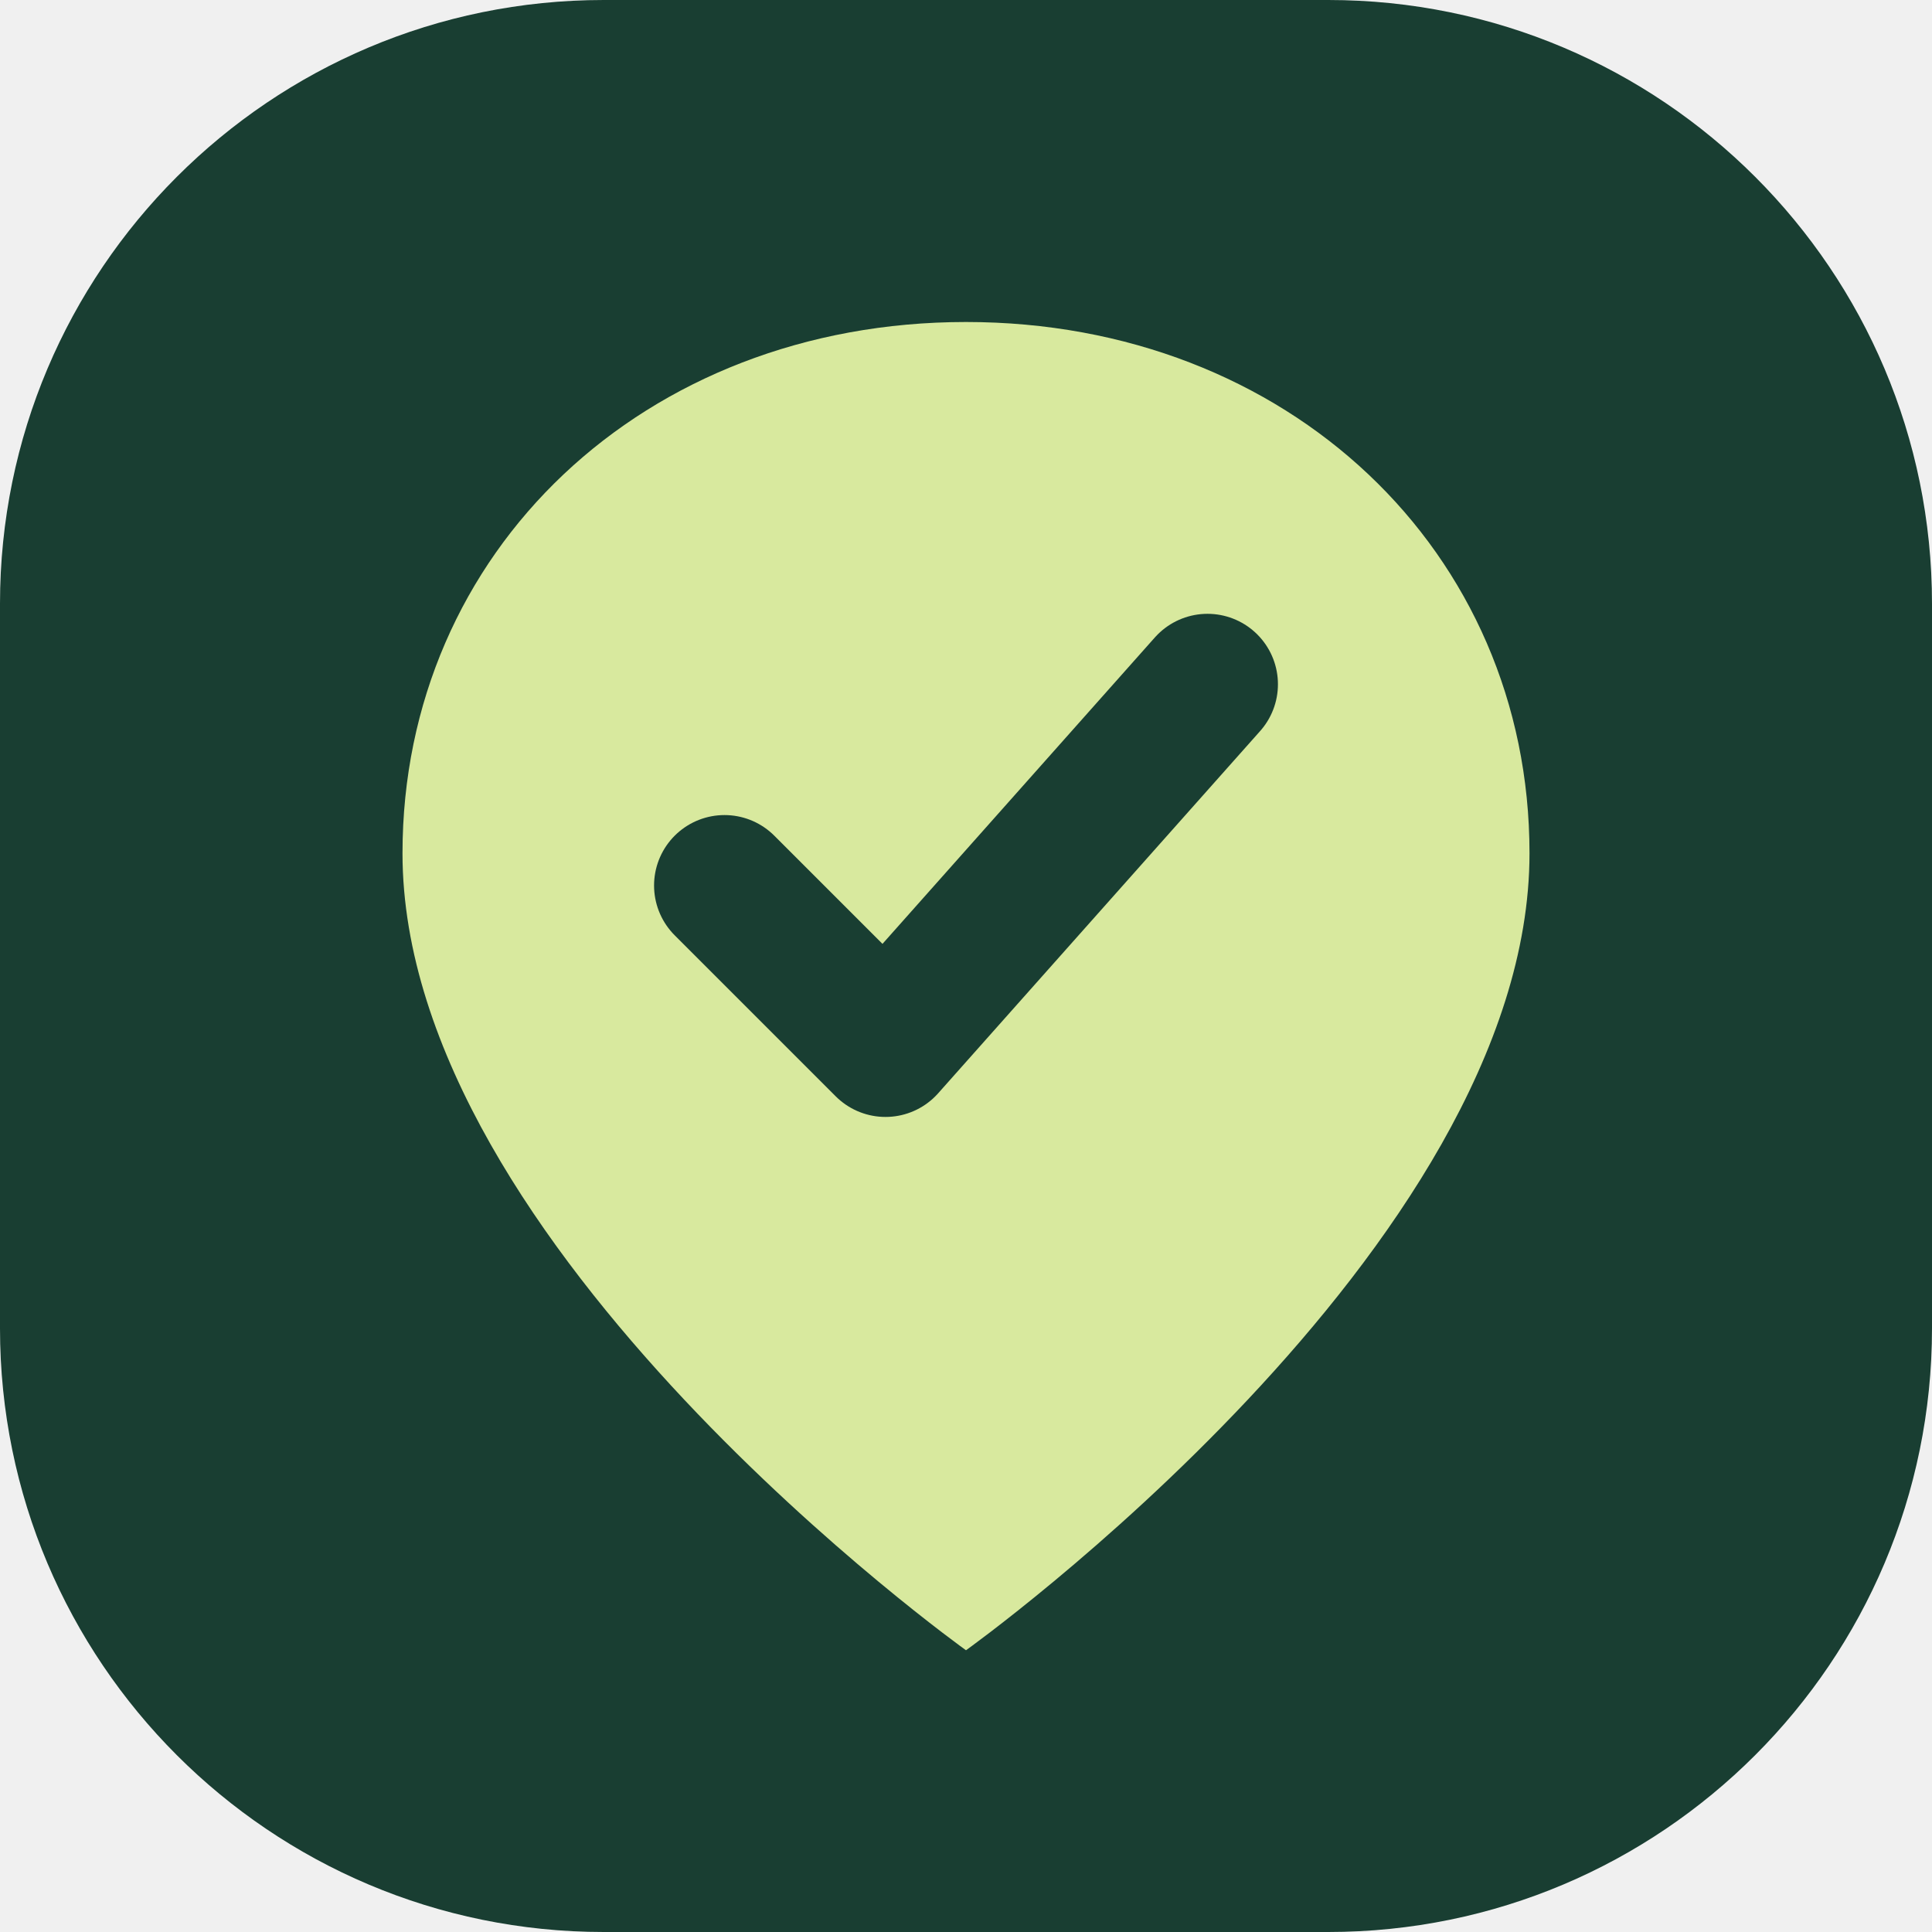
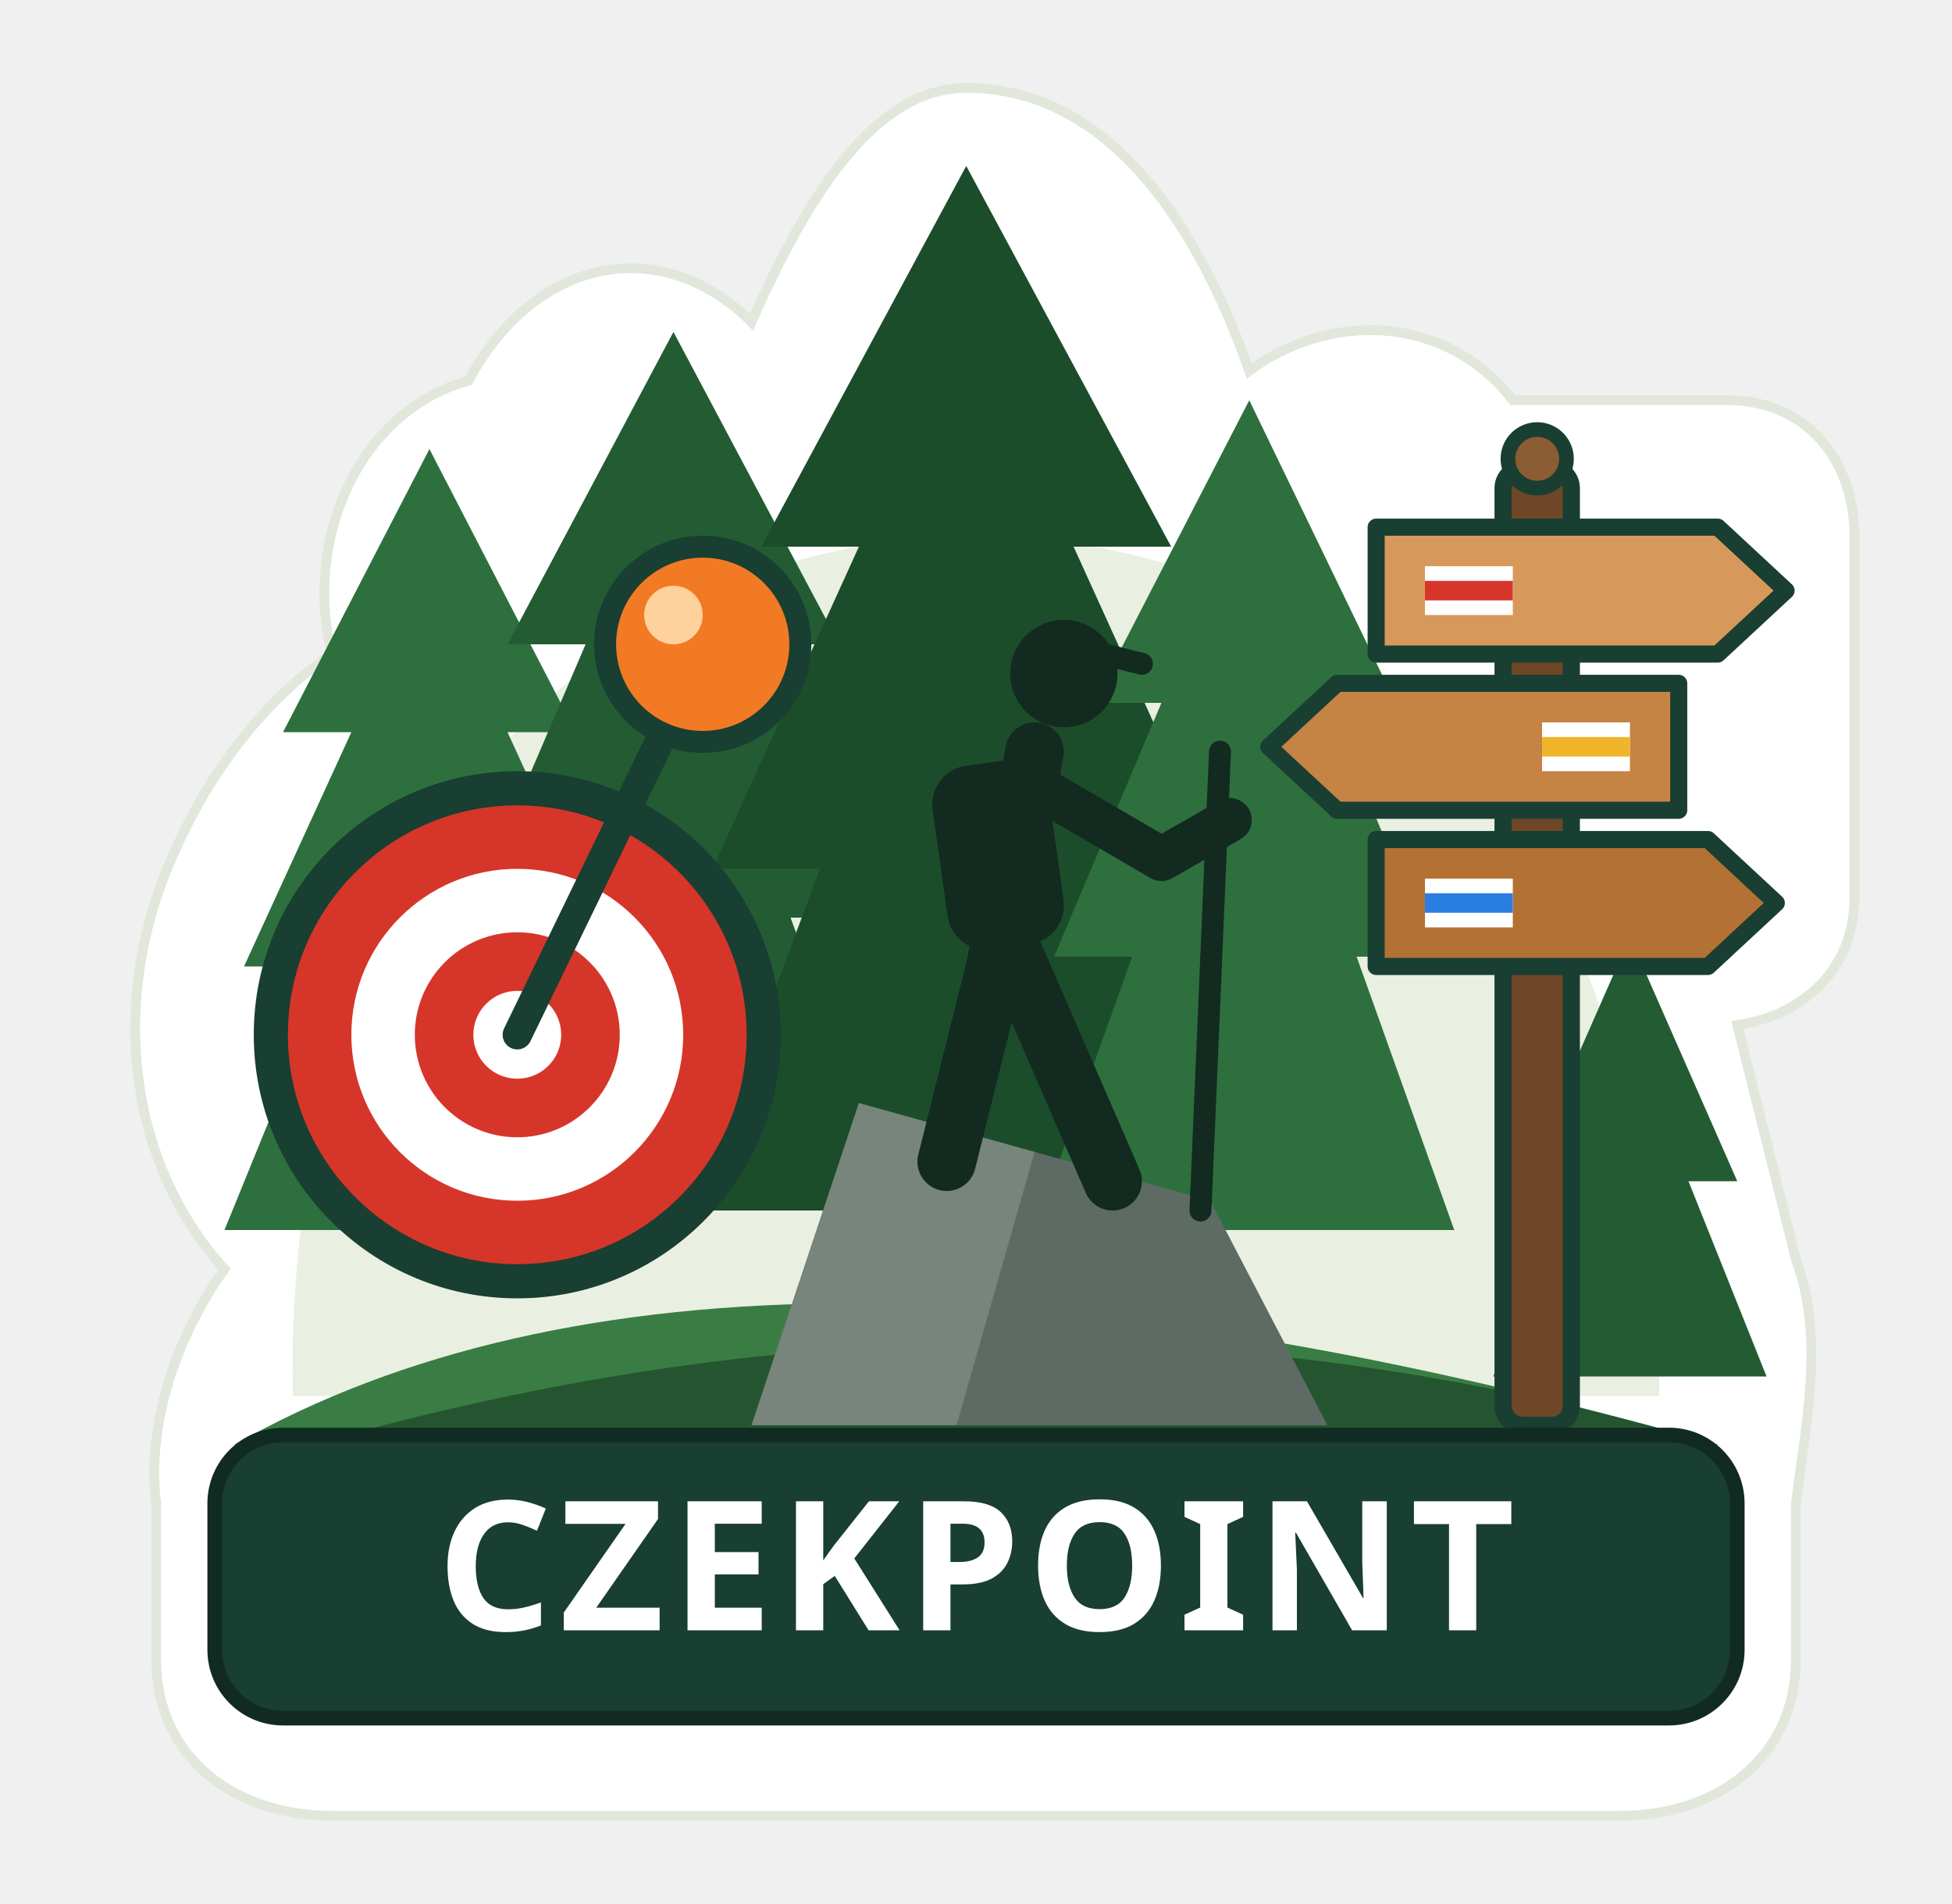
- <svg xmlns="http://www.w3.org/2000/svg" viewBox="0 0 48 48">
-   <rect width="48" height="48" rx="15" fill="#193e32" />
-   <path d="M24 8c-8 0-14 5.7-14 13.2C10 31 24 41 24 41s14-10 14-19.8C38 13.7 32 8 24 8Z" fill="#d8e99e" />
-   <path d="m18 22 4 4 8-9" fill="none" stroke="#193e32" stroke-width="3.5" stroke-linecap="round" stroke-linejoin="round" />
+ <svg xmlns="http://www.w3.org/2000/svg" viewBox="0 0 400 390" role="img" aria-label="Czekpoint — osobní atlas procházek">
+   <defs>
+     <clipPath id="banner-clip">
+       <rect x="44" y="294" width="312" height="58" rx="14" />
+     </clipPath>
+   </defs>
+   <path d="M 198 18            C 225 18, 244 42, 256 76            C 272 64, 296 64, 310 82            L 354 82 C 370 82, 380 94, 380 110            L 380 184 C 380 198, 370 208, 356 210            L 368 258 C 374 274, 370 292, 368 308            L 368 340 C 368 360, 352 372, 332 372            L 68 372 C 48 372, 32 360, 32 340            L 32 308 C 30 292, 36 274, 46 260            C 26 238, 22 204, 36 174            C 44 156, 56 142, 68 134            C 62 110, 74 84, 96 78            C 110 52, 136 48, 154 66            C 168 34, 182 18, 198 18 Z" fill="#ffffff" stroke="#e2e7dc" stroke-width="2" />
+   <path d="M 60 286 C 58 190, 110 110, 200 110 C 290 110, 342 190, 340 286 Z" fill="#e9f0e1" />
+   <g class="anim-trees-left">
+     <polygon points="88,92 58,150 72,150 50,198 68,198 46,252 130,252 108,198 126,198 104,150 118,150" fill="#2e6f3e" />
+     <polygon points="138,68 104,132 120,132 96,188 114,188 92,248 184,248 162,188 180,188 156,132 172,132" fill="#235c32" />
+   </g>
+   <g class="anim-tree-center">
+     <polygon points="198,34 156,112 176,112 146,178 168,178 142,248 254,248 228,178 250,178 220,112 240,112" fill="#1b4d2b" />
+   </g>
+   <g class="anim-trees-right">
+     <polygon points="256,82 224,144 238,144 216,196 232,196 212,252 298,252 278,196 294,196 272,144 286,144" fill="#2e6f3e" />
+     <polygon points="334,192 312,242 322,242 306,282 362,282 346,242 356,242" fill="#235c32" />
+   </g>
+   <circle class="anim-firefly-1" cx="152" cy="86" r="5" fill="#f7d147" opacity="0" />
+   <circle class="anim-firefly-2" cx="242" cy="74" r="4.5" fill="#d8e99e" opacity="0" />
+   <path d="M 48 296 Q 150 238 352 296 Z" fill="#3a7d44" />
+   <path d="M 64 296 Q 210 254 352 296 Z" fill="#245530" />
+   <polygon points="154,292 176,226 248,246 272,292" fill="#5e6b64" />
+   <polygon points="176,226 212,236 196,292 154,292" fill="#77857d" />
+   <g class="signpost-group">
+     <rect x="308" y="96" width="14" height="196" rx="4" fill="#6e4726" stroke="#193e32" stroke-width="3.5" />
+     <circle cx="315" cy="94" r="6" fill="#8c5c32" stroke="#193e32" stroke-width="3" />
+     <g class="anim-sign-1">
+       <polygon points="282,108 352,108 366,121 352,134 282,134" fill="#d7995b" stroke="#193e32" stroke-width="3.5" stroke-linejoin="round" />
+       <rect x="292" y="116" width="18" height="10" fill="#ffffff" />
+       <rect x="292" y="119" width="18" height="4" fill="#d63629" />
+     </g>
+     <g class="anim-sign-2">
+       <polygon points="344,140 274,140 260,153 274,166 344,166" fill="#c58344" stroke="#193e32" stroke-width="3.5" stroke-linejoin="round" />
+       <rect x="316" y="148" width="18" height="10" fill="#ffffff" />
+       <rect x="316" y="151" width="18" height="4" fill="#f0b429" />
+     </g>
+     <g class="anim-sign-3">
+       <polygon points="282,172 350,172 364,185 350,198 282,198" fill="#b47134" stroke="#193e32" stroke-width="3.5" stroke-linejoin="round" />
+       <rect x="292" y="180" width="18" height="10" fill="#ffffff" />
+       <rect x="292" y="183" width="18" height="4" fill="#2a7de1" />
+     </g>
+   </g>
+   <g class="anim-hiker-body">
+     <rect x="190" y="158" width="24" height="38" rx="8" transform="rotate(-8 190 158)" fill="#132a21" />
+     <path d="M 212 154 L 204 198 L 194 238 M 208 196 L 228 242" stroke="#132a21" stroke-width="12" stroke-linecap="round" stroke-linejoin="round" fill="none" />
+     <circle cx="218" cy="138" r="11" fill="#132a21" />
+     <path d="M 218 132 L 234 136" stroke="#132a21" stroke-width="4.5" stroke-linecap="round" />
+     <g class="anim-hiker-arm">
+       <path d="M 214 162 L 238 176 L 252 168" stroke="#132a21" stroke-width="9" stroke-linecap="round" stroke-linejoin="round" fill="none" />
+       <line x1="250" y1="154" x2="246" y2="248" stroke="#132a21" stroke-width="4.5" stroke-linecap="round" />
+     </g>
+   </g>
+   <g class="target-group">
+     <circle cx="106" cy="212" r="54" fill="#193e32" />
+     <circle cx="106" cy="212" r="47" fill="#d63629" />
+     <circle cx="106" cy="212" r="34" fill="#ffffff" />
+     <circle cx="106" cy="212" r="21" fill="#d63629" />
+     <circle cx="106" cy="212" r="9" fill="#ffffff" />
+     <circle class="anim-target-ring" cx="106" cy="212" r="47" fill="none" stroke="#d63629" stroke-width="5" opacity="0" />
+   </g>
+   <g class="anim-pin">
+     <line x1="106" y1="212" x2="138" y2="146" stroke="#193e32" stroke-width="6" stroke-linecap="round" />
+     <circle cx="144" cy="132" r="20" fill="#f27a24" stroke="#193e32" stroke-width="4.5" />
+     <circle cx="138" cy="126" r="6" fill="#ffd29d" />
+   </g>
+   <g>
+     <rect x="44" y="294" width="312" height="58" rx="14" fill="#193e32" stroke="#112b22" stroke-width="3" />
+     <text x="200" y="334" text-anchor="middle" fill="#ffffff" font-family="'Segoe UI', system-ui, sans-serif" font-weight="800" font-size="37" letter-spacing="1.5">CZEKPOINT</text>
+     <g clip-path="url(#banner-clip)">
+       <rect class="anim-shine" x="20" y="280" width="46" height="90" transform="skewX(-22)" fill="#ffffff" opacity="0" />
+     </g>
+   </g>
</svg>
